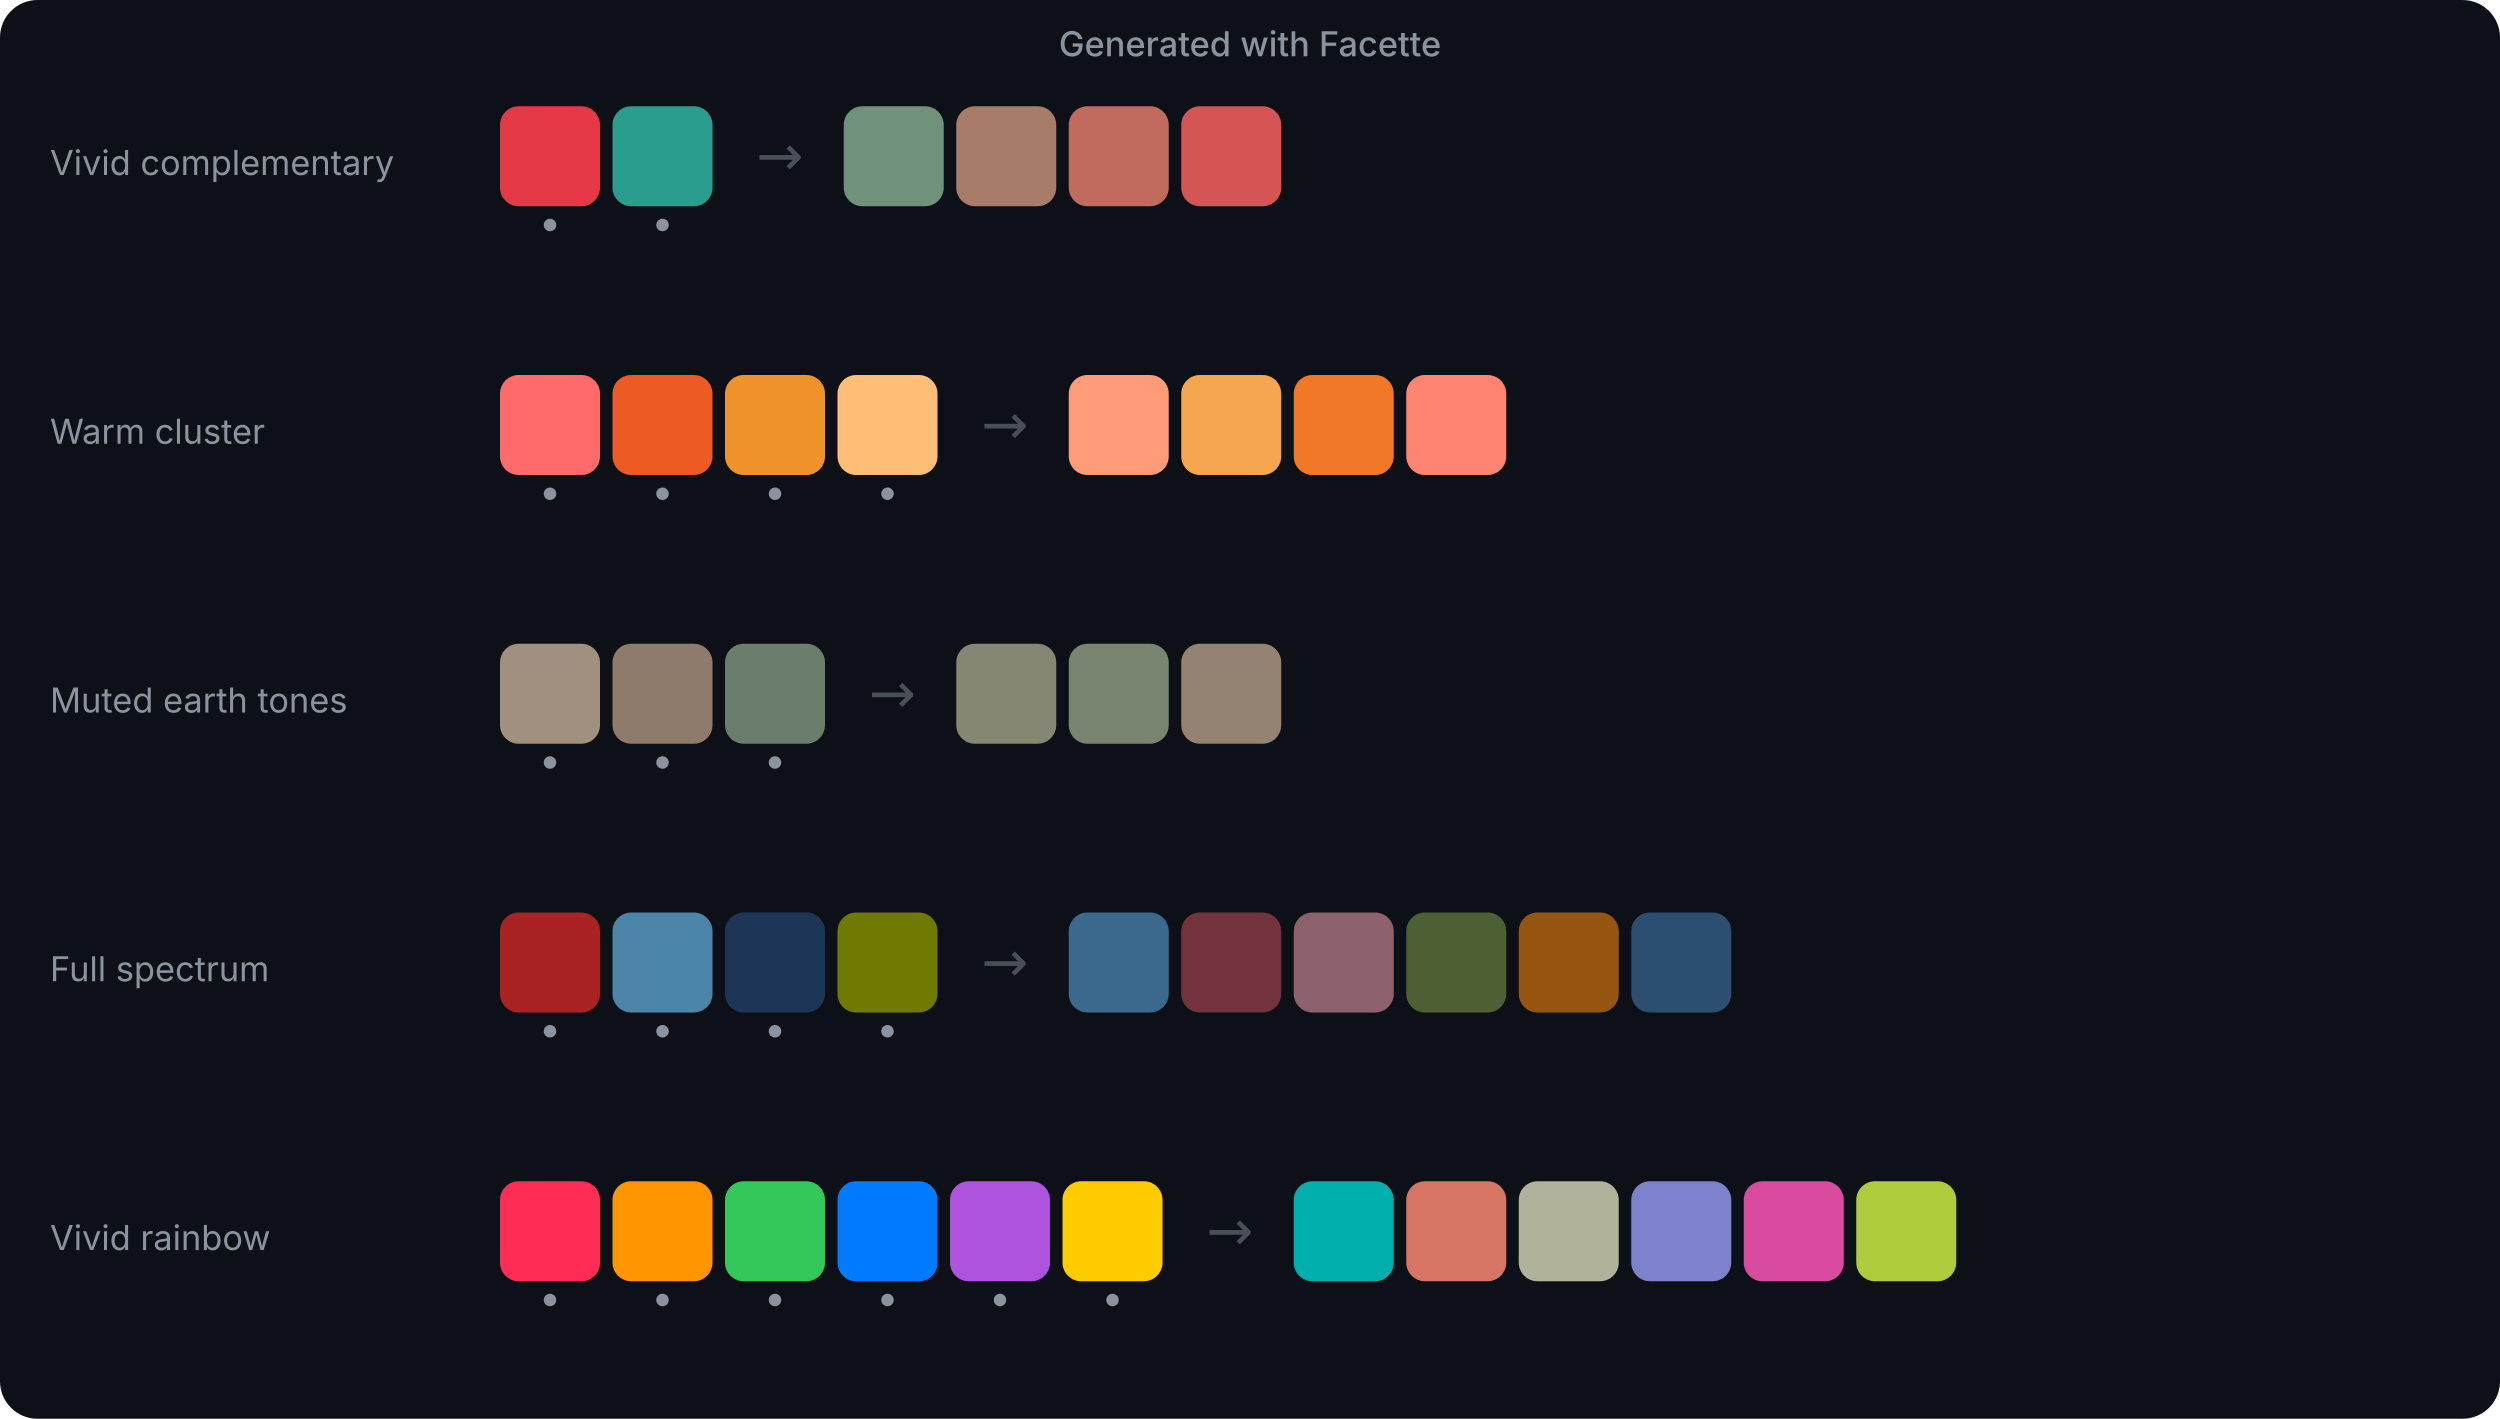
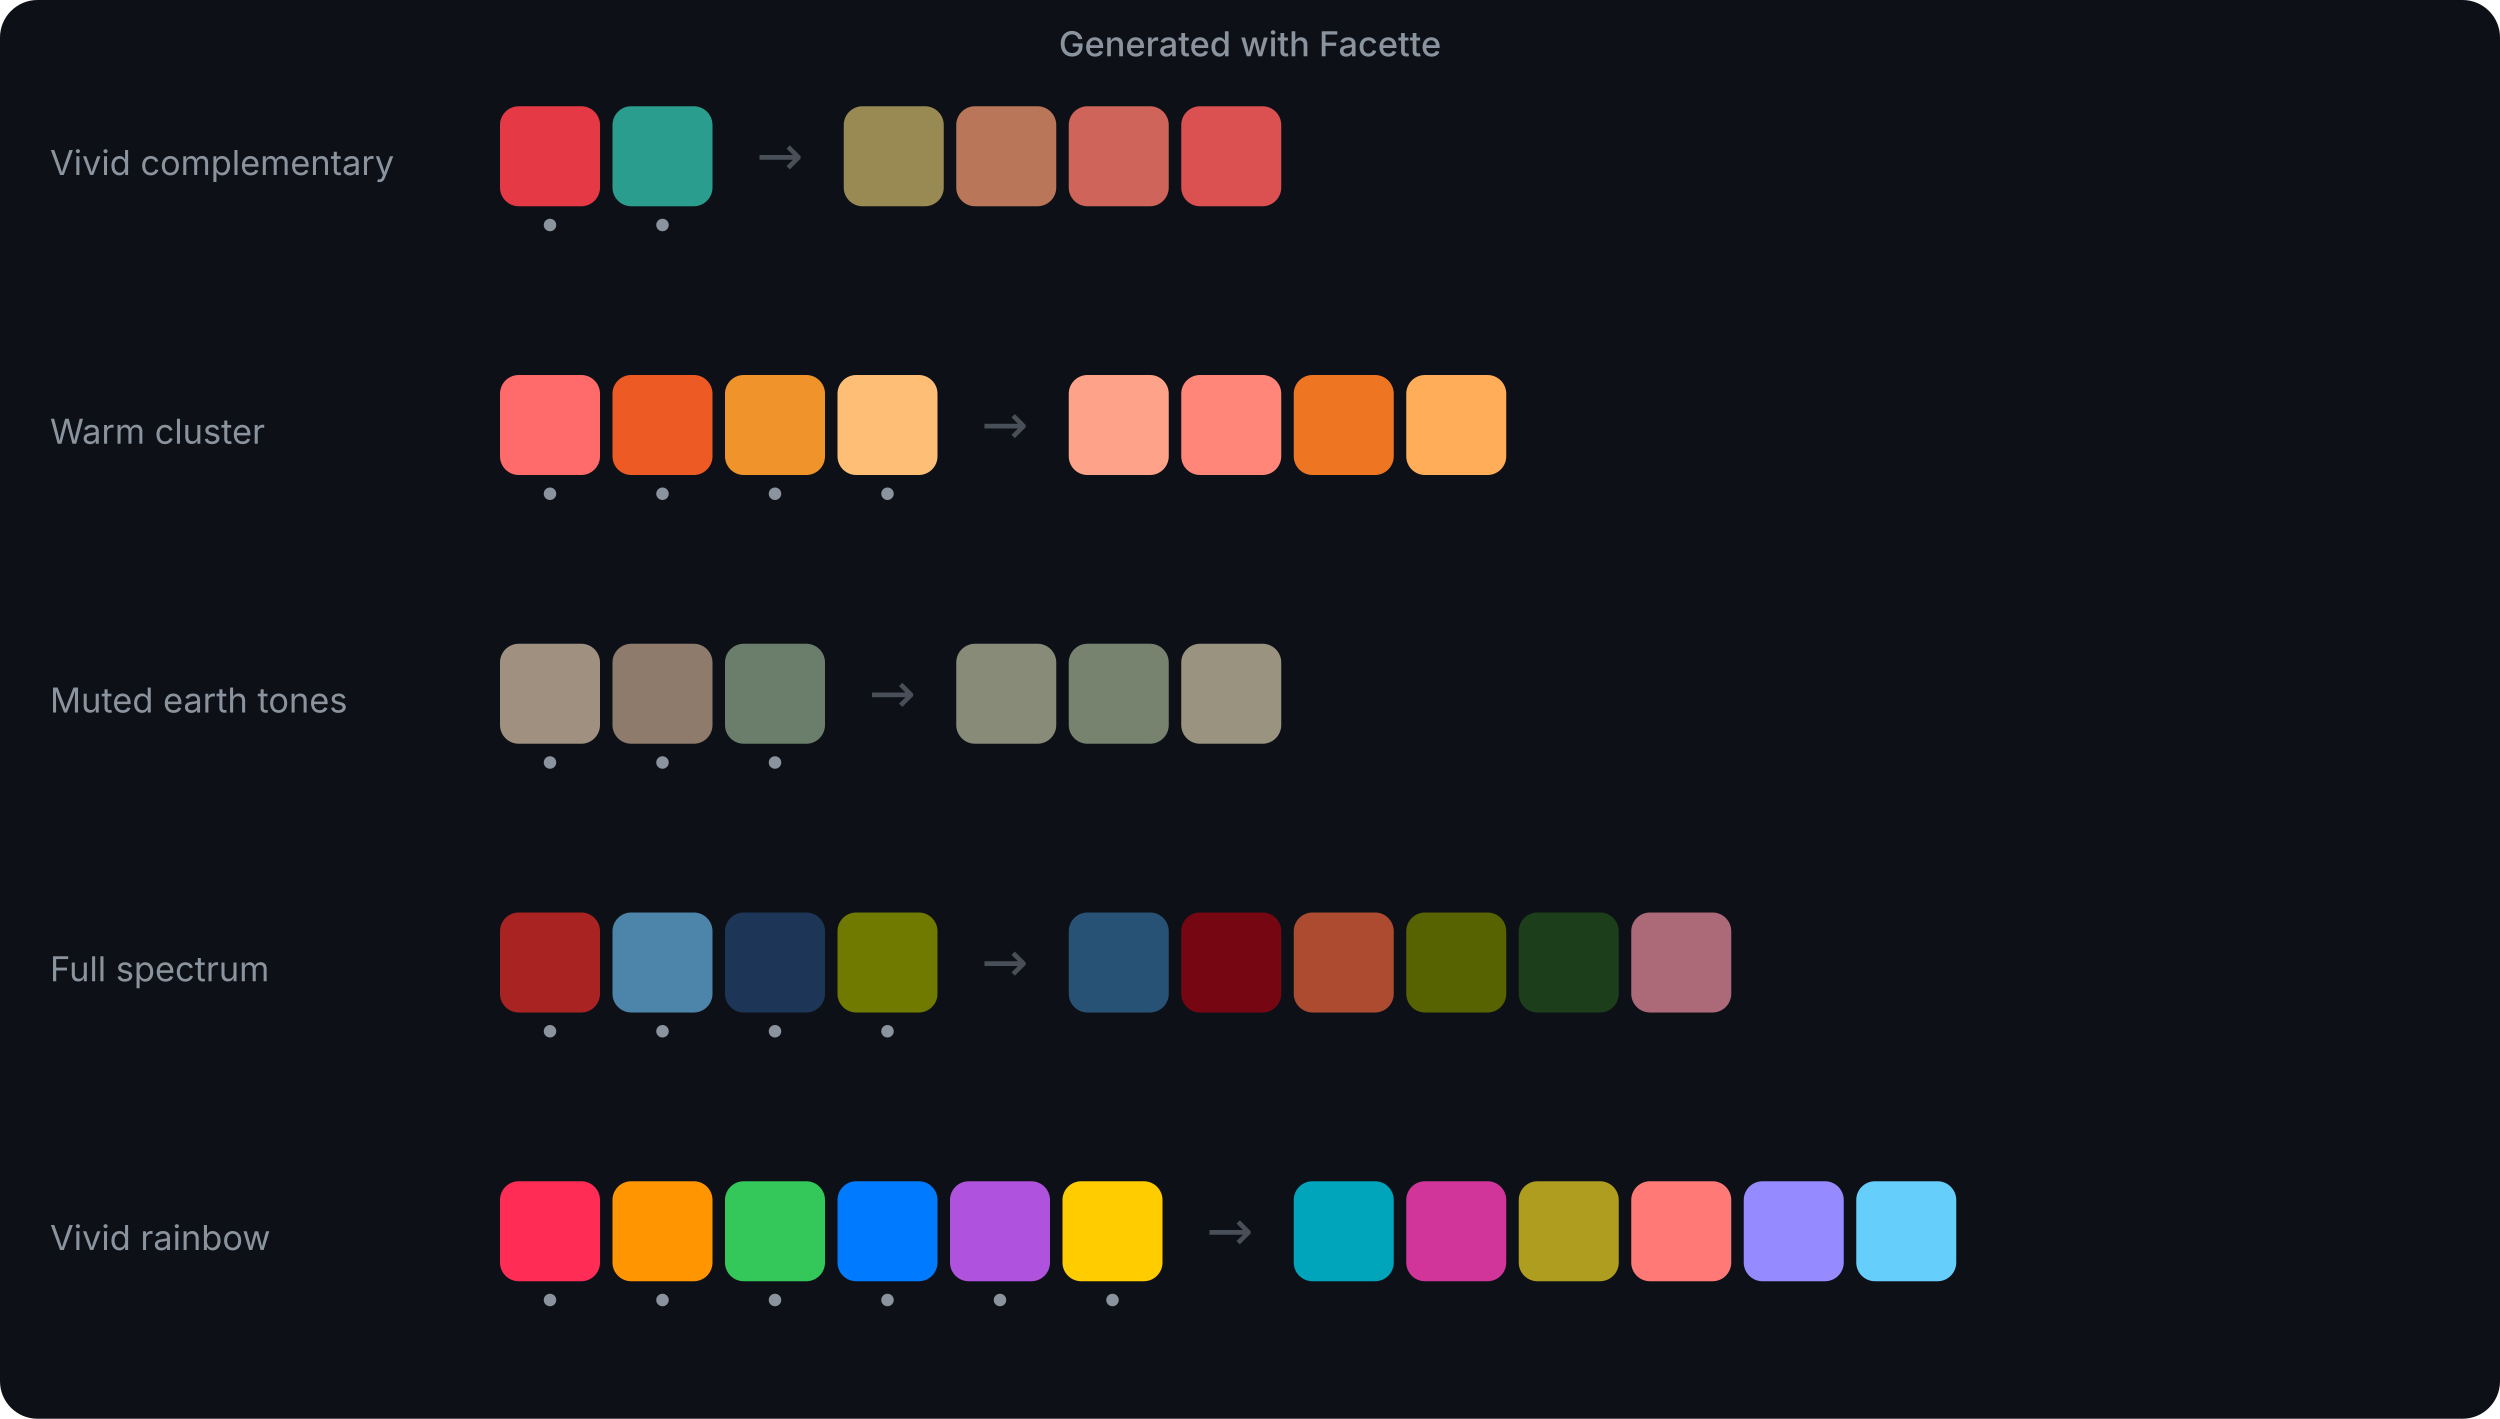
<svg xmlns="http://www.w3.org/2000/svg" width="800" height="454" viewBox="0 0 800 454">
  <rect width="800" height="454" fill="#0d1117" rx="12" />
  <text x="400" y="18" fill="#8b949e" font-family="system-ui, -apple-system, sans-serif" font-size="11" text-anchor="middle" font-weight="500">Generated with Facette</text>
  <text x="16" y="56" fill="#8b949e" font-family="system-ui, -apple-system, sans-serif" font-size="11">Vivid complementary</text>
  <rect x="160" y="34" width="32" height="32" rx="6" fill="#e63946" />
  <circle cx="176" cy="72" r="2" fill="#8b949e" />
  <rect x="196" y="34" width="32" height="32" rx="6" fill="#2a9d8f" />
  <circle cx="212" cy="72" r="2" fill="#8b949e" />
  <text x="242" y="56" fill="#484f58" font-family="system-ui, sans-serif" font-size="18">→</text>
-   <rect x="270" y="34" width="32" height="32" rx="6" fill="#70927b" />
-   <rect x="306" y="34" width="32" height="32" rx="6" fill="#a77c68" />
-   <rect x="342" y="34" width="32" height="32" rx="6" fill="#c16a5e" />
-   <rect x="378" y="34" width="32" height="32" rx="6" fill="#d45553" />
+   <rect x="270" y="34" width="32" height="32" rx="6" fill="#998a53" />
+   <rect x="306" y="34" width="32" height="32" rx="6" fill="#ba7659" />
+   <rect x="342" y="34" width="32" height="32" rx="6" fill="#ce645a" />
+   <rect x="378" y="34" width="32" height="32" rx="6" fill="#db5051" />
  <text x="16" y="142" fill="#8b949e" font-family="system-ui, -apple-system, sans-serif" font-size="11">Warm cluster</text>
  <rect x="160" y="120" width="32" height="32" rx="6" fill="#ff6b6b" />
  <circle cx="176" cy="158" r="2" fill="#8b949e" />
  <rect x="196" y="120" width="32" height="32" rx="6" fill="#ee5a24" />
  <circle cx="212" cy="158" r="2" fill="#8b949e" />
  <rect x="232" y="120" width="32" height="32" rx="6" fill="#f0932b" />
  <circle cx="248" cy="158" r="2" fill="#8b949e" />
  <rect x="268" y="120" width="32" height="32" rx="6" fill="#ffbe76" />
  <circle cx="284" cy="158" r="2" fill="#8b949e" />
  <text x="314" y="142" fill="#484f58" font-family="system-ui, sans-serif" font-size="18">→</text>
-   <rect x="342" y="120" width="32" height="32" rx="6" fill="#ff9b77" />
-   <rect x="378" y="120" width="32" height="32" rx="6" fill="#f7a650" />
-   <rect x="414" y="120" width="32" height="32" rx="6" fill="#f07827" />
-   <rect x="450" y="120" width="32" height="32" rx="6" fill="#ff8471" />
+   <rect x="342" y="120" width="32" height="32" rx="6" fill="#ffa28a" />
+   <rect x="378" y="120" width="32" height="32" rx="6" fill="#ff8678" />
+   <rect x="414" y="120" width="32" height="32" rx="6" fill="#ee7623" />
+   <rect x="450" y="120" width="32" height="32" rx="6" fill="#ffad59" />
  <text x="16" y="228" fill="#8b949e" font-family="system-ui, -apple-system, sans-serif" font-size="11">Muted earth tones</text>
  <rect x="160" y="206" width="32" height="32" rx="6" fill="#a09080" />
  <circle cx="176" cy="244" r="2" fill="#8b949e" />
  <rect x="196" y="206" width="32" height="32" rx="6" fill="#8e7b6b" />
  <circle cx="212" cy="244" r="2" fill="#8b949e" />
  <rect x="232" y="206" width="32" height="32" rx="6" fill="#6b7e6b" />
  <circle cx="248" cy="244" r="2" fill="#8b949e" />
  <text x="278" y="228" fill="#484f58" font-family="system-ui, sans-serif" font-size="18">→</text>
-   <rect x="306" y="206" width="32" height="32" rx="6" fill="#858774" />
-   <rect x="342" y="206" width="32" height="32" rx="6" fill="#788370" />
-   <rect x="378" y="206" width="32" height="32" rx="6" fill="#948272" />
+   <rect x="306" y="206" width="32" height="32" rx="6" fill="#878b77" />
+   <rect x="342" y="206" width="32" height="32" rx="6" fill="#77836f" />
+   <rect x="378" y="206" width="32" height="32" rx="6" fill="#99937f" />
  <text x="16" y="314" fill="#8b949e" font-family="system-ui, -apple-system, sans-serif" font-size="11">Full spectrum</text>
  <rect x="160" y="292" width="32" height="32" rx="6" fill="#a92323" />
  <circle cx="176" cy="330" r="2" fill="#8b949e" />
  <rect x="196" y="292" width="32" height="32" rx="6" fill="#4c85a9" />
  <circle cx="212" cy="330" r="2" fill="#8b949e" />
  <rect x="232" y="292" width="32" height="32" rx="6" fill="#1d3557" />
  <circle cx="248" cy="330" r="2" fill="#8b949e" />
  <rect x="268" y="292" width="32" height="32" rx="6" fill="#707a00" />
  <circle cx="284" cy="330" r="2" fill="#8b949e" />
  <text x="314" y="314" fill="#484f58" font-family="system-ui, sans-serif" font-size="18">→</text>
-   <rect x="342" y="292" width="32" height="32" rx="6" fill="#3b698d" />
-   <rect x="378" y="292" width="32" height="32" rx="6" fill="#73333c" />
-   <rect x="414" y="292" width="32" height="32" rx="6" fill="#8e616e" />
-   <rect x="450" y="292" width="32" height="32" rx="6" fill="#4c6034" />
-   <rect x="486" y="292" width="32" height="32" rx="6" fill="#965510" />
-   <rect x="522" y="292" width="32" height="32" rx="6" fill="#2b4e71" />
+   <rect x="342" y="292" width="32" height="32" rx="6" fill="#285275" />
+   <rect x="378" y="292" width="32" height="32" rx="6" fill="#760712" />
+   <rect x="414" y="292" width="32" height="32" rx="6" fill="#ad4b31" />
+   <rect x="450" y="292" width="32" height="32" rx="6" fill="#576200" />
+   <rect x="486" y="292" width="32" height="32" rx="6" fill="#1d3e1a" />
+   <rect x="522" y="292" width="32" height="32" rx="6" fill="#ac6a79" />
  <text x="16" y="400" fill="#8b949e" font-family="system-ui, -apple-system, sans-serif" font-size="11">Vivid rainbow</text>
  <rect x="160" y="378" width="32" height="32" rx="6" fill="#ff2d55" />
  <circle cx="176" cy="416" r="2" fill="#8b949e" />
  <rect x="196" y="378" width="32" height="32" rx="6" fill="#ff9500" />
  <circle cx="212" cy="416" r="2" fill="#8b949e" />
  <rect x="232" y="378" width="32" height="32" rx="6" fill="#34c759" />
  <circle cx="248" cy="416" r="2" fill="#8b949e" />
  <rect x="268" y="378" width="32" height="32" rx="6" fill="#007aff" />
  <circle cx="284" cy="416" r="2" fill="#8b949e" />
  <rect x="304" y="378" width="32" height="32" rx="6" fill="#af52de" />
  <circle cx="320" cy="416" r="2" fill="#8b949e" />
  <rect x="340" y="378" width="32" height="32" rx="6" fill="#ffcc00" />
  <circle cx="356" cy="416" r="2" fill="#8b949e" />
  <text x="386" y="400" fill="#484f58" font-family="system-ui, sans-serif" font-size="18">→</text>
-   <rect x="414" y="378" width="32" height="32" rx="6" fill="#00aeac" />
-   <rect x="450" y="378" width="32" height="32" rx="6" fill="#d77564" />
-   <rect x="486" y="378" width="32" height="32" rx="6" fill="#b0b39a" />
-   <rect x="522" y="378" width="32" height="32" rx="6" fill="#7e82cc" />
-   <rect x="558" y="378" width="32" height="32" rx="6" fill="#d94ba0" />
-   <rect x="594" y="378" width="32" height="32" rx="6" fill="#aecc3c" />
+   <rect x="414" y="378" width="32" height="32" rx="6" fill="#00a5bc" />
+   <rect x="450" y="378" width="32" height="32" rx="6" fill="#d23599" />
+   <rect x="486" y="378" width="32" height="32" rx="6" fill="#ae9d1f" />
+   <rect x="522" y="378" width="32" height="32" rx="6" fill="#ff7976" />
+   <rect x="558" y="378" width="32" height="32" rx="6" fill="#958aff" />
+   <rect x="594" y="378" width="32" height="32" rx="6" fill="#66cefa" />
</svg>
